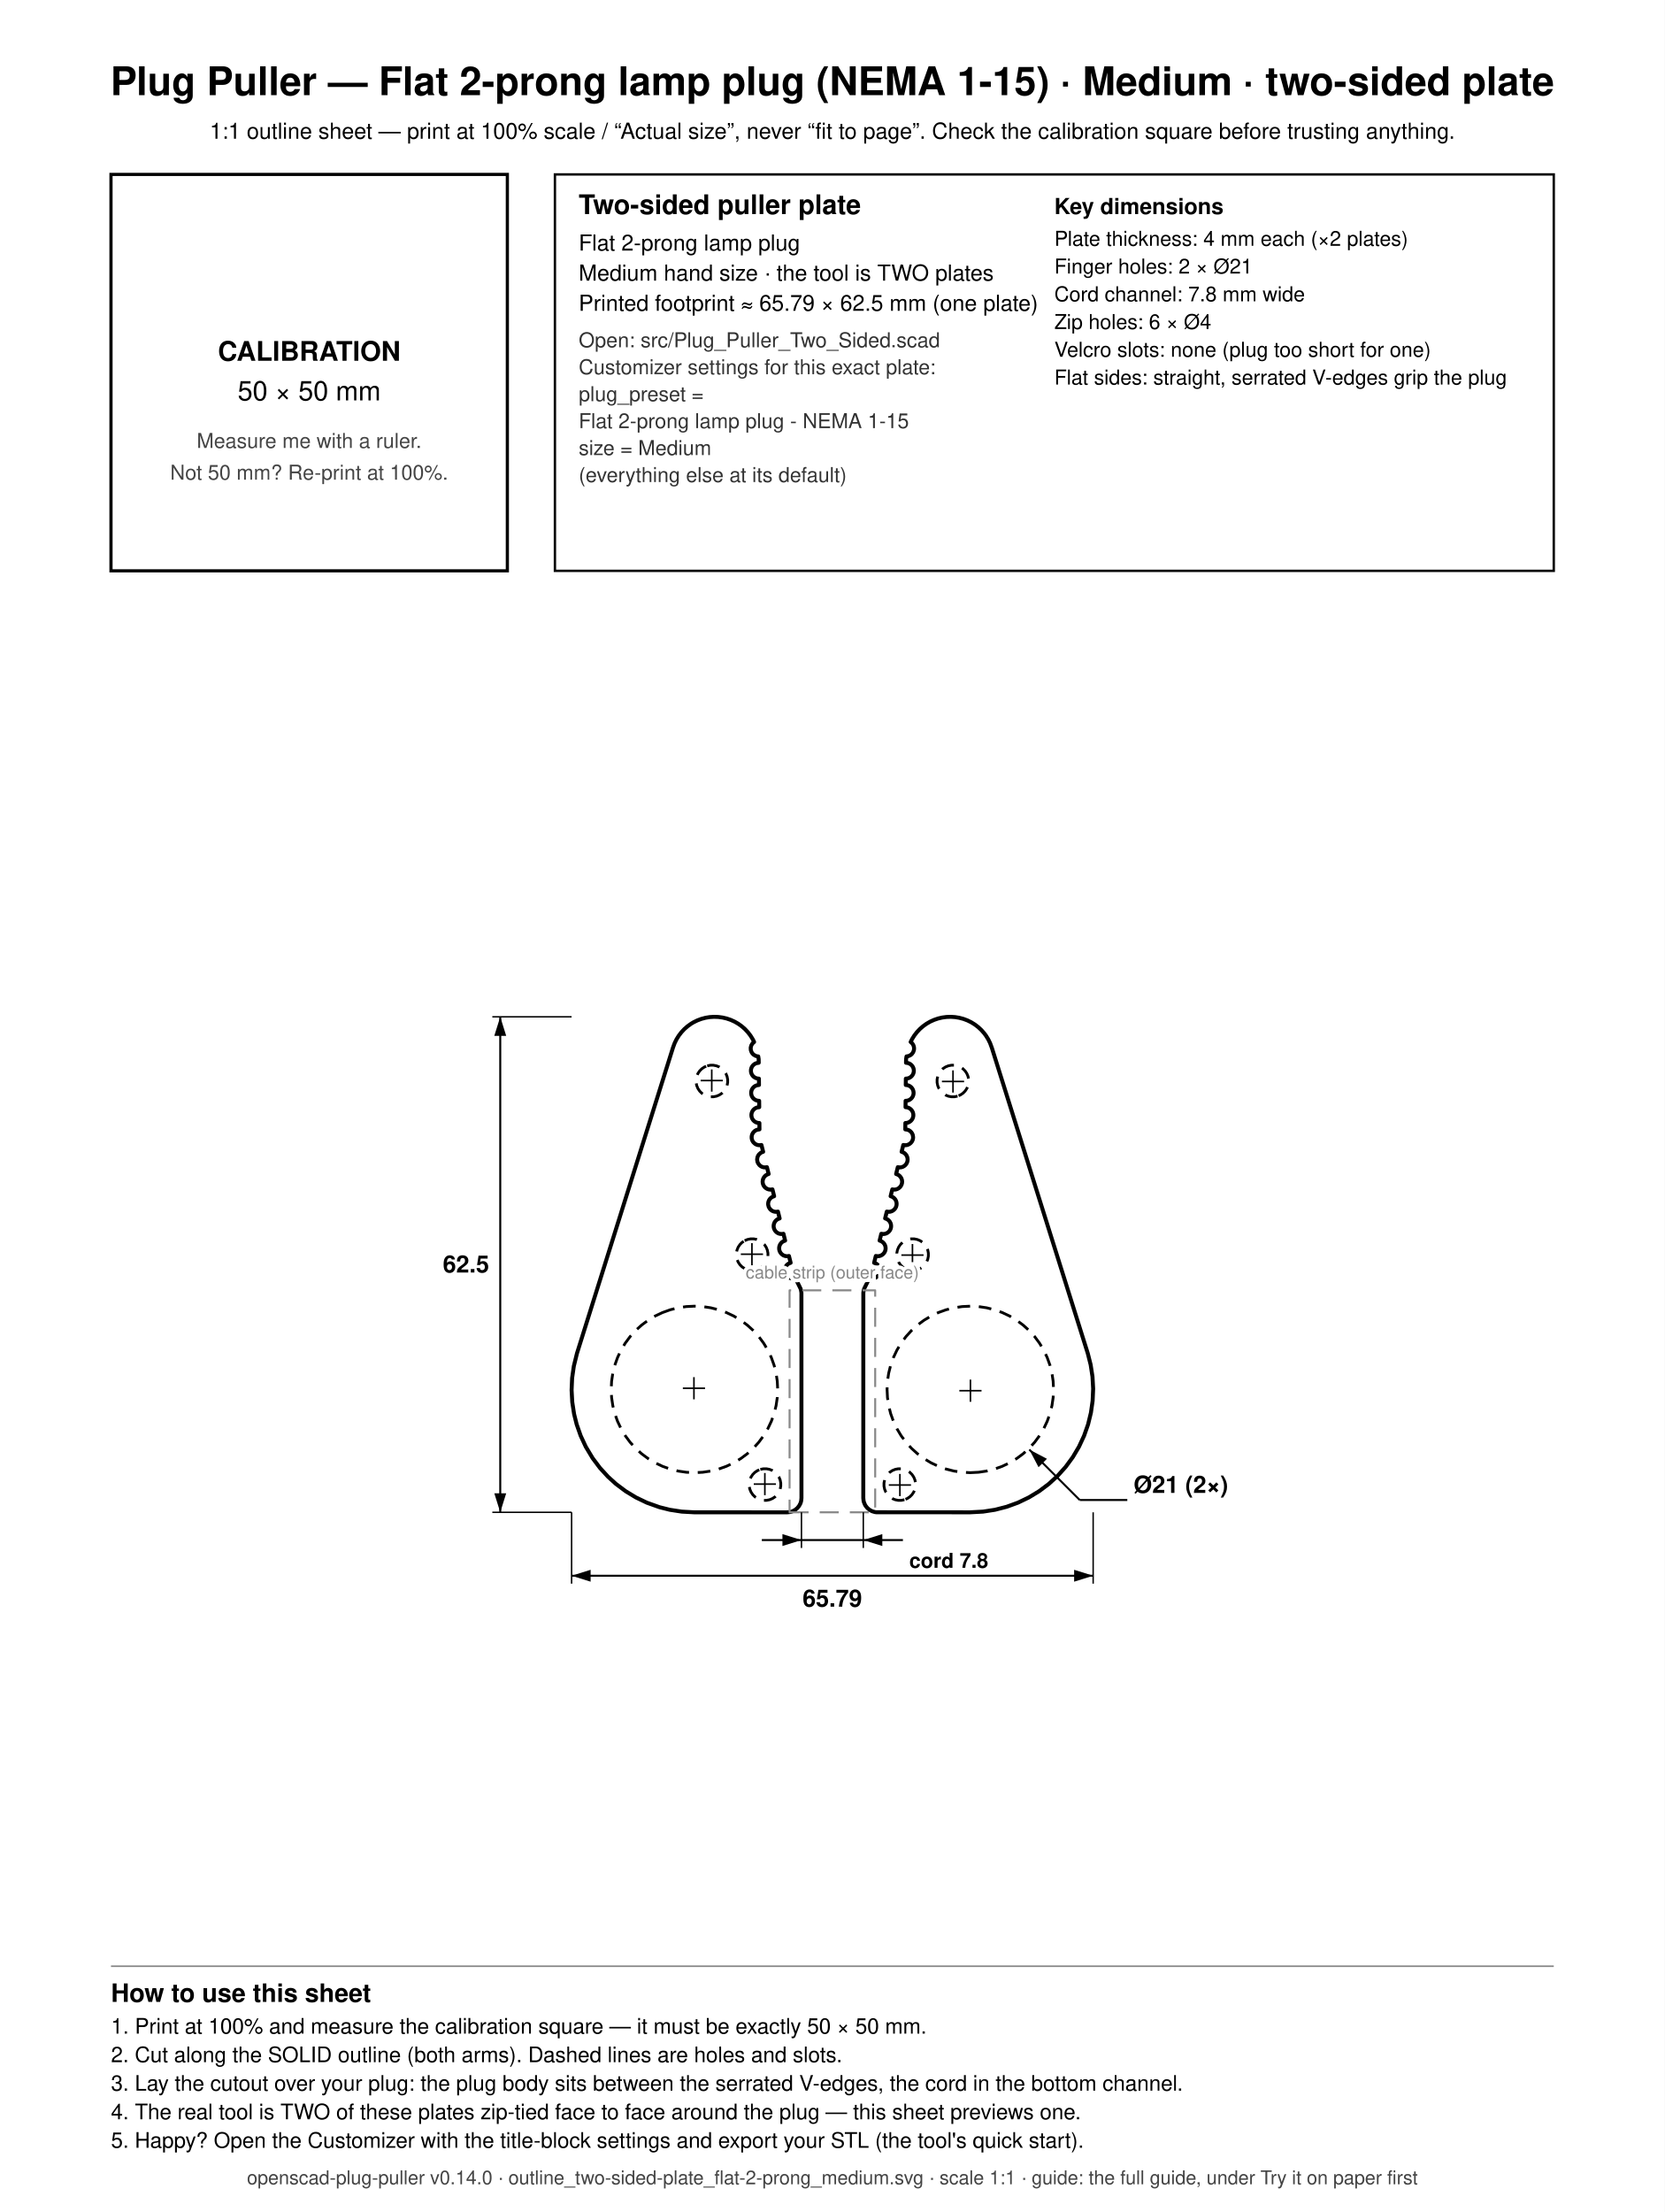
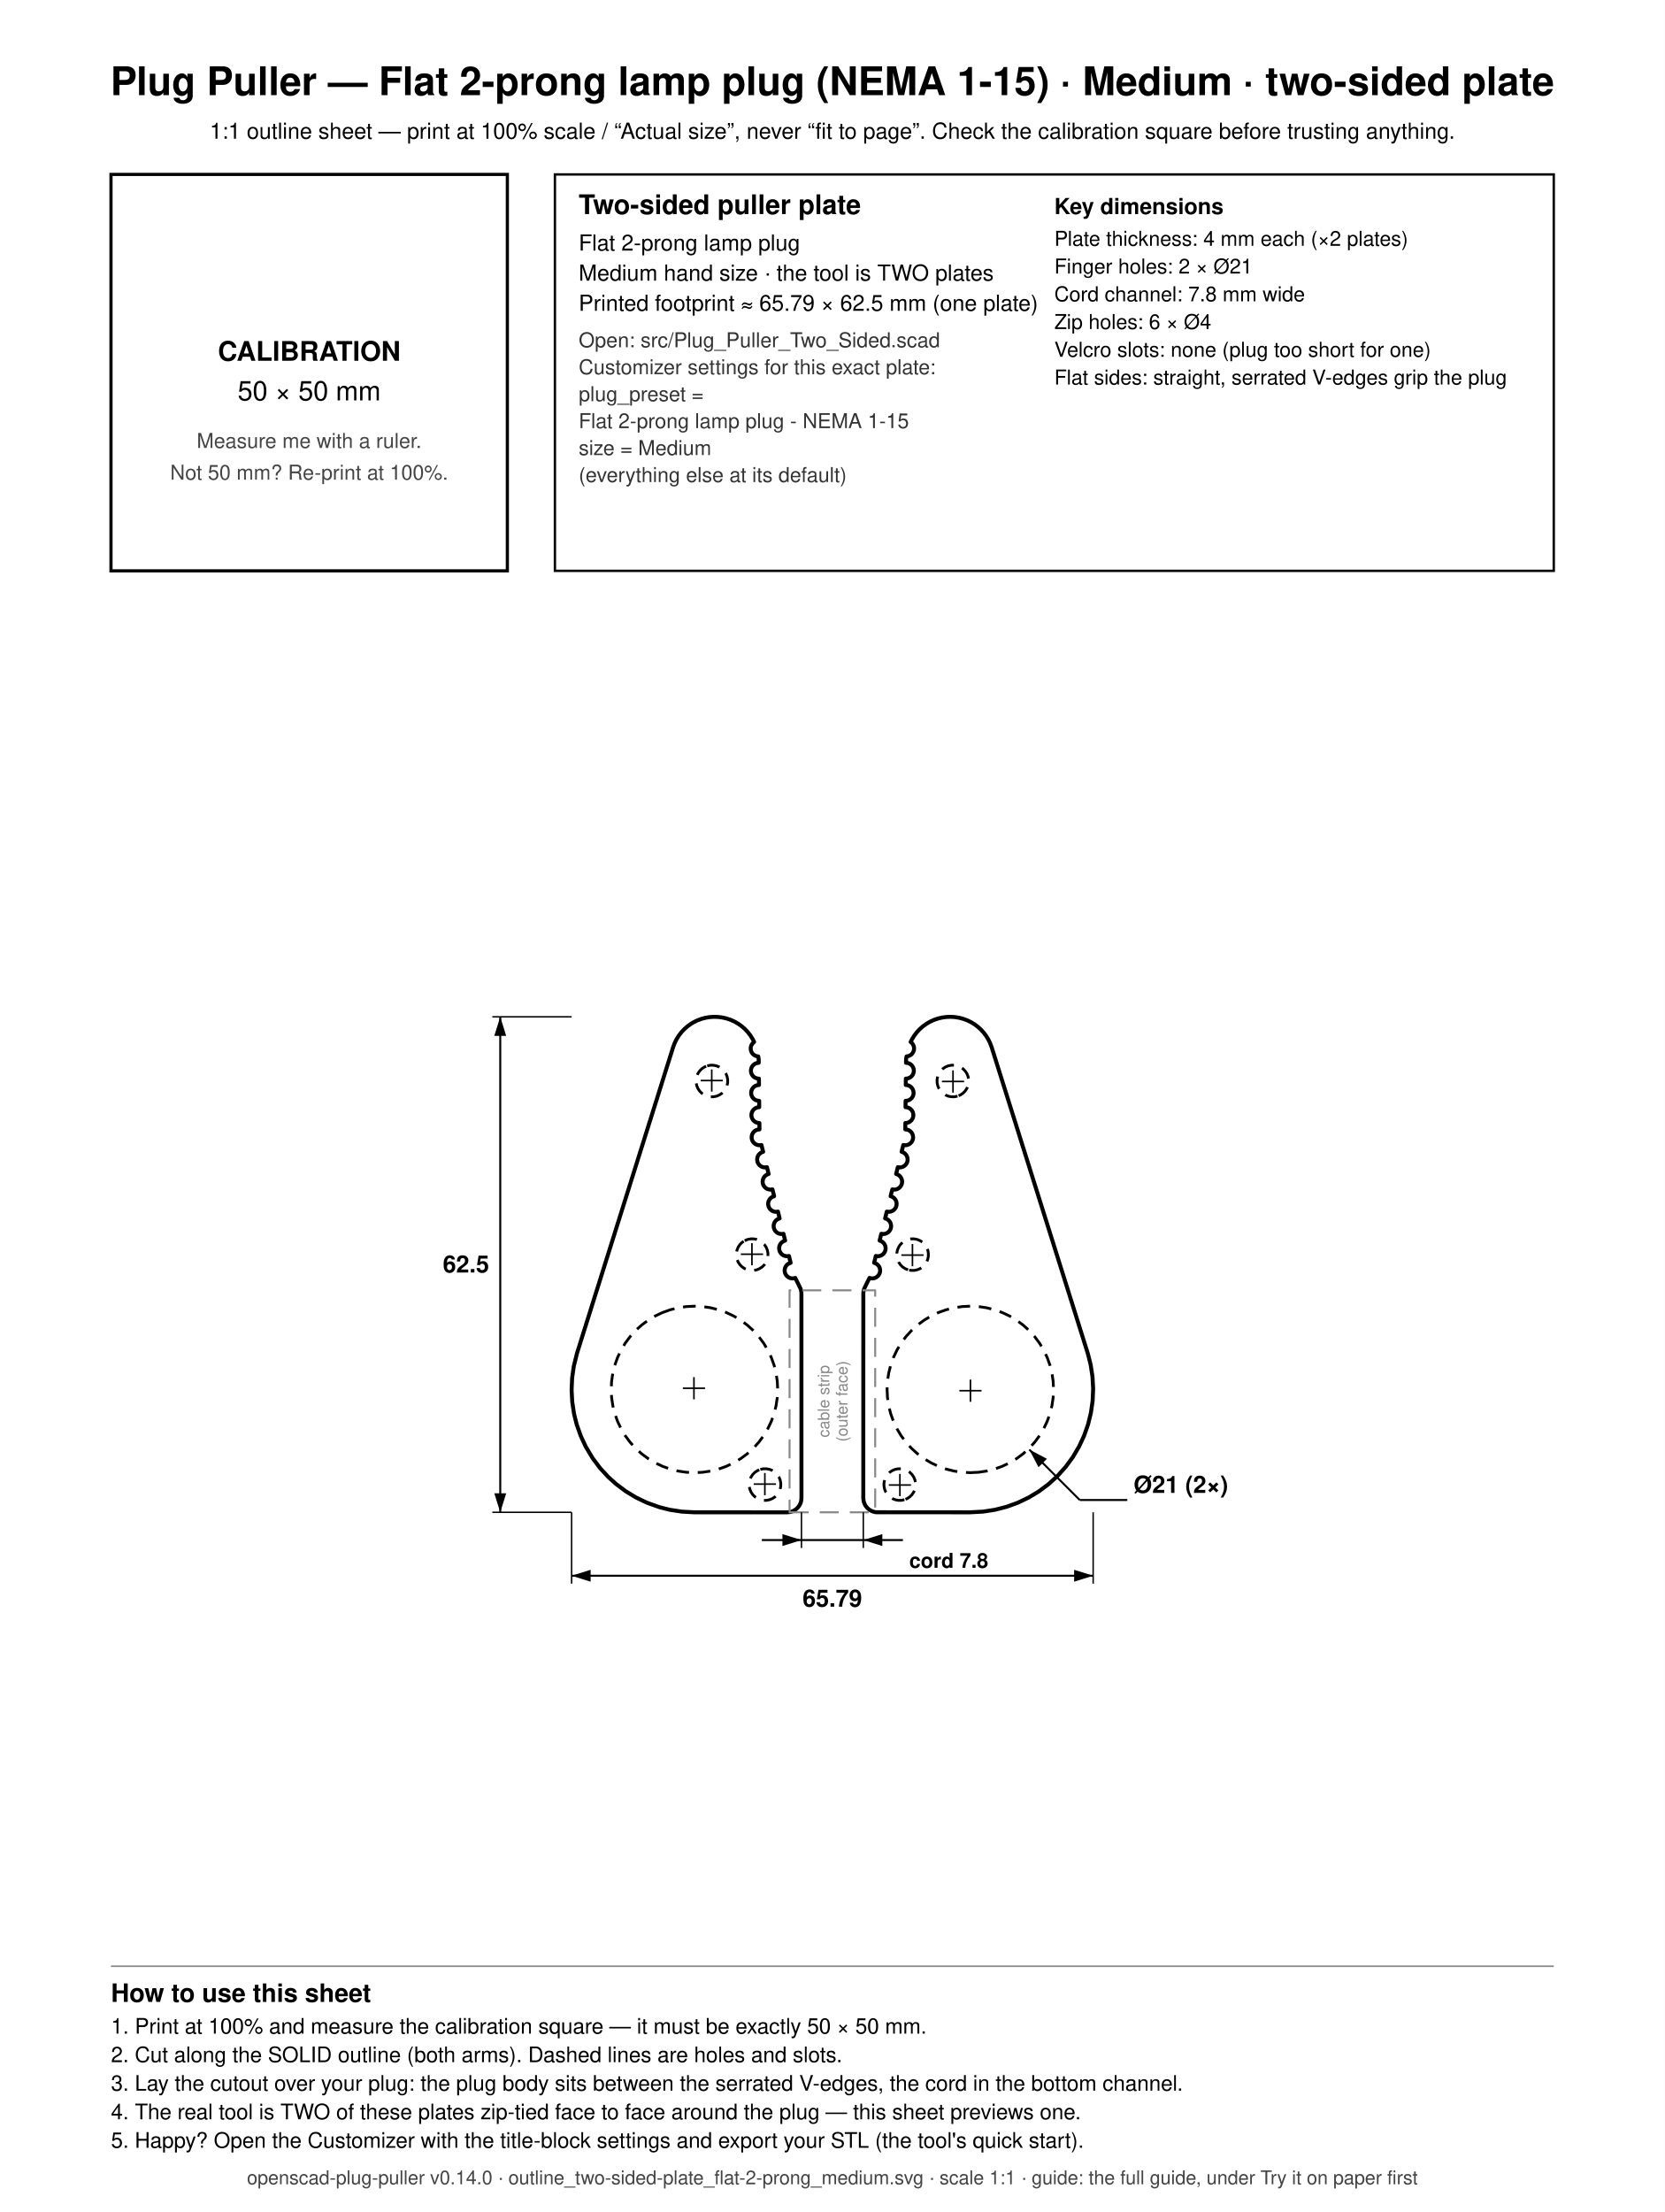
<svg xmlns="http://www.w3.org/2000/svg" width="210mm" height="279mm" viewBox="0 0 210 279">
  <rect x="0" y="0" width="210" height="279" fill="white" />
  <text x="105.000" y="12.000" font-family="Helvetica, Arial, sans-serif" font-size="5" font-weight="bold" text-anchor="middle" fill="black">Plug Puller — Flat 2-prong lamp plug (NEMA 1-15) · Medium · two-sided plate</text>
  <text x="105.000" y="17.500" font-family="Helvetica, Arial, sans-serif" font-size="2.8" font-weight="normal" text-anchor="middle" fill="black">1:1 outline sheet — print at 100% scale / “Actual size”, never “fit to page”. Check the calibration square before trusting anything.</text>
  <rect x="14" y="22" width="50" height="50" fill="none" stroke="black" stroke-width="0.4" />
  <text x="39.000" y="45.500" font-family="Helvetica, Arial, sans-serif" font-size="3.4" font-weight="bold" text-anchor="middle" fill="black">CALIBRATION</text>
  <text x="39.000" y="50.500" font-family="Helvetica, Arial, sans-serif" font-size="3.4" font-weight="normal" text-anchor="middle" fill="black">50 × 50 mm</text>
  <text x="39.000" y="56.500" font-family="Helvetica, Arial, sans-serif" font-size="2.6" font-weight="normal" text-anchor="middle" fill="#444444">Measure me with a ruler.</text>
  <text x="39.000" y="60.500" font-family="Helvetica, Arial, sans-serif" font-size="2.6" font-weight="normal" text-anchor="middle" fill="#444444">Not 50 mm? Re-print at 100%.</text>
  <rect x="70" y="22" width="126" height="50" fill="none" stroke="black" stroke-width="0.3" />
  <text x="73.000" y="27.000" font-family="Helvetica, Arial, sans-serif" font-size="3.4" font-weight="bold" text-anchor="start" fill="black">Two-sided puller plate</text>
  <text x="73.000" y="31.600" font-family="Helvetica, Arial, sans-serif" font-size="2.8" font-weight="normal" text-anchor="start" fill="black">Flat 2-prong lamp plug</text>
  <text x="73.000" y="35.400" font-family="Helvetica, Arial, sans-serif" font-size="2.8" font-weight="normal" text-anchor="start" fill="black">Medium hand size · the tool is TWO plates</text>
  <text x="73.000" y="39.200" font-family="Helvetica, Arial, sans-serif" font-size="2.8" font-weight="normal" text-anchor="start" fill="black">Printed footprint ≈ 65.79 × 62.5 mm (one plate)</text>
  <text x="73.000" y="43.800" font-family="Helvetica, Arial, sans-serif" font-size="2.6" font-weight="normal" text-anchor="start" fill="#333333">Open: src/Plug_Puller_Two_Sided.scad</text>
  <text x="73.000" y="47.200" font-family="Helvetica, Arial, sans-serif" font-size="2.6" font-weight="normal" text-anchor="start" fill="#333333">Customizer settings for this exact plate:</text>
  <text x="73.000" y="50.600" font-family="Helvetica, Arial, sans-serif" font-size="2.6" font-weight="normal" text-anchor="start" fill="#333333">  plug_preset =</text>
  <text x="73.000" y="54.000" font-family="Helvetica, Arial, sans-serif" font-size="2.6" font-weight="normal" text-anchor="start" fill="#333333">      Flat 2-prong lamp plug - NEMA 1-15</text>
  <text x="73.000" y="57.400" font-family="Helvetica, Arial, sans-serif" font-size="2.6" font-weight="normal" text-anchor="start" fill="#333333">  size = Medium</text>
  <text x="73.000" y="60.800" font-family="Helvetica, Arial, sans-serif" font-size="2.6" font-weight="normal" text-anchor="start" fill="#333333">  (everything else at its default)</text>
  <text x="133.000" y="27.000" font-family="Helvetica, Arial, sans-serif" font-size="2.8" font-weight="bold" text-anchor="start" fill="black">Key dimensions</text>
  <text x="133.000" y="31.000" font-family="Helvetica, Arial, sans-serif" font-size="2.6" font-weight="normal" text-anchor="start" fill="black">Plate thickness: 4 mm each (×2 plates)</text>
  <text x="133.000" y="34.500" font-family="Helvetica, Arial, sans-serif" font-size="2.6" font-weight="normal" text-anchor="start" fill="black">Finger holes: 2 × Ø21</text>
  <text x="133.000" y="38.000" font-family="Helvetica, Arial, sans-serif" font-size="2.6" font-weight="normal" text-anchor="start" fill="black">Cord channel: 7.8 mm wide</text>
  <text x="133.000" y="41.500" font-family="Helvetica, Arial, sans-serif" font-size="2.6" font-weight="normal" text-anchor="start" fill="black">Zip holes: 6 × Ø4</text>
  <text x="133.000" y="45.000" font-family="Helvetica, Arial, sans-serif" font-size="2.6" font-weight="normal" text-anchor="start" fill="black">Velcro slots: none (plug too short for one)</text>
  <text x="133.000" y="48.500" font-family="Helvetica, Arial, sans-serif" font-size="2.6" font-weight="normal" text-anchor="start" fill="black">Flat sides: straight, serrated V-edges grip the plug</text>
  <line x1="14.000" y1="248.000" x2="196.000" y2="248.000" stroke="#888888" stroke-width="0.2" />
  <text x="14.000" y="252.500" font-family="Helvetica, Arial, sans-serif" font-size="3.2" font-weight="bold" text-anchor="start" fill="black">How to use this sheet</text>
  <text x="14.000" y="256.500" font-family="Helvetica, Arial, sans-serif" font-size="2.7" font-weight="normal" text-anchor="start" fill="black">1. Print at 100% and measure the calibration square — it must be exactly 50 × 50 mm.</text>
  <text x="14.000" y="260.100" font-family="Helvetica, Arial, sans-serif" font-size="2.7" font-weight="normal" text-anchor="start" fill="black">2. Cut along the SOLID outline (both arms). Dashed lines are holes and slots.</text>
  <text x="14.000" y="263.700" font-family="Helvetica, Arial, sans-serif" font-size="2.7" font-weight="normal" text-anchor="start" fill="black">3. Lay the cutout over your plug: the plug body sits between the serrated V-edges, the cord in the bottom channel.</text>
  <text x="14.000" y="267.300" font-family="Helvetica, Arial, sans-serif" font-size="2.7" font-weight="normal" text-anchor="start" fill="black">4. The real tool is TWO of these plates zip-tied face to face around the plug — this sheet previews one.</text>
  <text x="14.000" y="270.900" font-family="Helvetica, Arial, sans-serif" font-size="2.7" font-weight="normal" text-anchor="start" fill="black">5. Happy? Open the Customizer with the title-block settings and export your STL (the tool's quick start).</text>
  <text x="105.000" y="275.500" font-family="Helvetica, Arial, sans-serif" font-size="2.4" font-weight="normal" text-anchor="middle" fill="#444444">openscad-plug-puller v0.14.0 · outline_two-sided-plate_flat-2-prong_medium.svg · scale 1:1 · guide: the full guide, under Try it on paper first</text>
  <path d="M 114.236 138.847 L 114.442 138.829 L 114.629 138.772 L 114.802 138.679 L 114.954 138.555 L 115.078 138.403 L 115.170 138.231 L 115.227 138.043 L 115.247 137.848 L 115.227 137.653 L 115.170 137.465 L 115.078 137.292 L 114.954 137.141 L 114.802 137.016 L 114.629 136.924 L 114.442 136.867 L 114.257 136.848 L 114.266 136.047 L 114.472 136.029 L 114.659 135.972 L 114.832 135.879 L 114.984 135.755 L 115.108 135.603 L 115.201 135.431 L 115.258 135.243 L 115.277 135.048 L 115.258 134.853 L 115.201 134.665 L 115.108 134.492 L 114.984 134.341 L 114.832 134.216 L 114.659 134.124 L 114.472 134.067 L 114.288 134.048 L 114.297 133.586 L 114.351 133.246 L 114.597 133.205 L 114.862 133.079 L 115.014 132.955 L 115.189 132.719 L 115.288 132.443 L 115.307 132.248 L 115.288 132.053 L 115.231 131.865 L 115.138 131.692 L 115.014 131.541 L 114.872 131.424 L 115.045 131.079 L 115.330 130.621 L 115.658 130.193 L 116.026 129.799 L 116.432 129.444 L 116.870 129.129 L 117.337 128.859 L 117.829 128.637 L 118.339 128.463 L 118.864 128.341 L 119.399 128.270 L 119.938 128.252 L 120.477 128.287 L 121.009 128.375 L 121.530 128.514 L 122.035 128.704 L 122.519 128.943 L 122.977 129.227 L 123.405 129.556 L 123.798 129.924 L 124.154 130.330 L 124.370 130.621 L 124.655 131.079 L 124.894 131.563 L 125.124 132.185 L 137.217 170.698 L 137.581 172.138 L 137.812 173.641 L 137.896 175.160 L 137.830 176.679 L 137.615 178.184 L 137.254 179.661 L 136.750 181.096 L 136.108 182.475 L 135.333 183.783 L 134.434 185.010 L 133.420 186.142 L 132.299 187.170 L 131.082 188.083 L 129.782 188.872 L 128.412 189.530 L 126.983 190.051 L 125.510 190.429 L 124.007 190.660 L 122.356 190.748 L 110.524 190.739 L 110.349 190.713 L 110.011 190.611 L 109.700 190.444 L 109.427 190.221 L 109.203 189.948 L 109.113 189.796 L 108.978 189.470 L 108.935 189.299 L 108.900 188.948 L 108.905 163.045 L 108.964 162.697 L 109.019 162.529 L 109.681 161.186 L 109.926 161.243 L 110.122 161.243 L 110.314 161.205 L 110.495 161.130 L 110.658 161.021 L 110.797 160.882 L 110.906 160.719 L 110.981 160.538 L 111.019 160.346 L 111.019 160.150 L 110.981 159.958 L 110.906 159.776 L 110.797 159.613 L 110.658 159.475 L 110.495 159.366 L 110.264 159.278 L 110.477 158.417 L 110.718 158.448 L 110.913 158.429 L 111.100 158.372 L 111.273 158.279 L 111.425 158.155 L 111.549 158.003 L 111.641 157.831 L 111.698 157.643 L 111.718 157.448 L 111.698 157.253 L 111.641 157.065 L 111.549 156.892 L 111.425 156.741 L 111.273 156.616 L 111.100 156.524 L 110.958 156.478 L 111.171 155.617 L 111.411 155.648 L 111.606 155.629 L 111.794 155.572 L 111.967 155.479 L 112.118 155.355 L 112.243 155.203 L 112.335 155.031 L 112.392 154.843 L 112.411 154.648 L 112.392 154.453 L 112.335 154.265 L 112.243 154.092 L 112.118 153.941 L 111.967 153.816 L 111.794 153.724 L 111.652 153.678 L 111.865 152.817 L 112.105 152.848 L 112.300 152.829 L 112.488 152.772 L 112.661 152.679 L 112.812 152.555 L 112.937 152.403 L 113.029 152.231 L 113.086 152.043 L 113.105 151.848 L 113.086 151.653 L 113.029 151.465 L 112.937 151.292 L 112.812 151.141 L 112.661 151.016 L 112.488 150.924 L 112.345 150.878 L 112.559 150.017 L 112.799 150.048 L 112.994 150.029 L 113.182 149.972 L 113.354 149.879 L 113.506 149.755 L 113.630 149.603 L 113.723 149.431 L 113.780 149.243 L 113.799 149.048 L 113.780 148.853 L 113.723 148.665 L 113.630 148.492 L 113.506 148.341 L 113.354 148.216 L 113.182 148.124 L 113.039 148.078 L 113.252 147.217 L 113.493 147.248 L 113.688 147.229 L 113.875 147.172 L 114.048 147.079 L 114.200 146.955 L 114.324 146.803 L 114.416 146.631 L 114.473 146.443 L 114.493 146.248 L 114.473 146.053 L 114.416 145.865 L 114.324 145.692 L 114.200 145.541 L 114.048 145.416 L 113.875 145.324 L 113.733 145.278 L 113.946 144.417 L 114.186 144.448 L 114.381 144.429 L 114.569 144.372 L 114.742 144.279 L 114.893 144.155 L 115.018 144.003 L 115.110 143.831 L 115.167 143.643 L 115.186 143.448 L 115.143 143.158 L 115.068 142.976 L 114.959 142.813 L 114.821 142.675 L 114.658 142.566 L 114.477 142.491 L 114.197 142.448 L 114.206 141.647 L 114.412 141.629 L 114.599 141.572 L 114.772 141.479 L 114.924 141.355 L 115.048 141.203 L 115.140 141.031 L 115.197 140.843 L 115.216 140.648 L 115.197 140.453 L 115.140 140.265 L 115.048 140.092 L 114.924 139.941 L 114.772 139.816 L 114.599 139.724 L 114.412 139.667 L 114.227 139.648 L 114.236 138.847 Z" fill="none" stroke="black" stroke-width="0.5" stroke-linejoin="round" />
  <path d="M 120.788 138.259 L 120.396 138.338 L 120.004 138.338 L 119.619 138.261 L 119.257 138.111 L 118.931 137.894 L 118.654 137.616 L 118.436 137.290 L 118.286 136.928 L 118.209 136.544 L 118.209 136.152 L 118.286 135.767 L 118.436 135.405 L 118.654 135.079 L 118.931 134.802 L 119.257 134.584 L 119.619 134.434 L 120.004 134.358 L 120.396 134.358 L 120.780 134.434 L 121.142 134.584 L 121.468 134.802 L 121.745 135.079 L 121.963 135.405 L 122.113 135.767 L 122.190 136.152 L 122.190 136.544 L 122.113 136.928 L 121.963 137.290 L 121.745 137.616 L 121.468 137.894 L 121.142 138.111 L 120.788 138.259 Z" fill="none" stroke="black" stroke-width="0.35" stroke-linejoin="round" stroke-dasharray="1.6,1.1" />
  <path d="M 114.089 189.159 L 113.696 189.238 L 113.304 189.238 L 112.920 189.161 L 112.557 189.011 L 112.231 188.794 L 111.954 188.516 L 111.736 188.190 L 111.586 187.828 L 111.510 187.444 L 111.510 187.052 L 111.586 186.667 L 111.736 186.305 L 111.954 185.979 L 112.231 185.702 L 112.557 185.484 L 112.920 185.334 L 113.304 185.258 L 113.696 185.258 L 114.080 185.334 L 114.443 185.484 L 114.769 185.702 L 115.046 185.979 L 115.264 186.305 L 115.414 186.667 L 115.490 187.052 L 115.490 187.444 L 115.414 187.828 L 115.264 188.190 L 115.046 188.516 L 114.769 188.794 L 114.443 189.011 L 114.089 189.159 Z" fill="none" stroke="black" stroke-width="0.35" stroke-linejoin="round" stroke-dasharray="1.6,1.1" />
  <path d="M 123.451 185.694 L 122.404 185.748 L 121.374 185.697 L 120.355 185.547 L 119.356 185.297 L 118.385 184.950 L 117.454 184.510 L 116.570 183.980 L 115.742 183.367 L 114.978 182.675 L 114.286 181.912 L 113.672 181.084 L 113.142 180.201 L 112.701 179.269 L 112.353 178.299 L 112.103 177.300 L 111.951 176.281 L 111.900 175.252 L 111.950 174.222 L 112.101 173.203 L 112.351 172.203 L 112.698 171.233 L 113.138 170.301 L 113.668 169.418 L 114.281 168.590 L 114.973 167.826 L 115.736 167.134 L 116.564 166.520 L 117.447 165.990 L 118.378 165.549 L 119.349 165.201 L 120.348 164.950 L 121.367 164.799 L 122.396 164.748 L 123.426 164.798 L 124.445 164.949 L 125.444 165.199 L 126.415 165.546 L 127.346 165.986 L 128.230 166.516 L 129.058 167.129 L 129.822 167.821 L 130.514 168.584 L 131.128 169.411 L 131.658 170.295 L 132.099 171.226 L 132.447 172.196 L 132.697 173.196 L 132.849 174.215 L 132.900 175.244 L 132.850 176.273 L 132.699 177.293 L 132.449 178.292 L 132.102 179.263 L 131.662 180.194 L 131.132 181.078 L 130.519 181.906 L 129.827 182.670 L 129.064 183.362 L 128.236 183.976 L 127.353 184.506 L 126.422 184.947 L 125.451 185.294 L 124.452 185.545 L 123.451 185.694 Z" fill="none" stroke="black" stroke-width="0.35" stroke-linejoin="round" stroke-dasharray="1.6,1.1" />
  <path d="M 114.547 160.164 L 114.177 160.011 L 113.851 159.794 L 113.574 159.516 L 113.356 159.190 L 113.206 158.828 L 113.129 158.444 L 113.129 158.052 L 113.206 157.667 L 113.356 157.305 L 113.574 156.979 L 113.851 156.702 L 114.177 156.484 L 114.539 156.334 L 114.923 156.258 L 115.315 156.258 L 115.700 156.334 L 116.062 156.484 L 116.388 156.702 L 116.665 156.979 L 116.883 157.305 L 117.033 157.667 L 117.109 158.052 L 117.109 158.444 L 117.033 158.828 L 116.883 159.190 L 116.665 159.516 L 116.388 159.794 L 116.062 160.011 L 115.700 160.161 L 115.315 160.238 L 114.923 160.238 L 114.547 160.164 Z" fill="none" stroke="black" stroke-width="0.35" stroke-linejoin="round" stroke-dasharray="1.6,1.1" />
  <path d="M 95.953 147.080 L 96.125 147.172 L 96.312 147.229 L 96.507 147.248 L 96.748 147.217 L 96.961 148.078 L 96.818 148.124 L 96.646 148.216 L 96.494 148.341 L 96.370 148.492 L 96.277 148.665 L 96.220 148.853 L 96.201 149.048 L 96.220 149.243 L 96.277 149.431 L 96.370 149.603 L 96.494 149.755 L 96.646 149.879 L 96.818 149.972 L 97.006 150.029 L 97.201 150.048 L 97.441 150.017 L 97.655 150.878 L 97.424 150.966 L 97.261 151.075 L 97.122 151.213 L 97.013 151.376 L 96.938 151.558 L 96.900 151.750 L 96.900 151.946 L 96.971 152.231 L 97.122 152.482 L 97.261 152.621 L 97.424 152.730 L 97.605 152.805 L 97.797 152.843 L 97.993 152.843 L 98.135 152.817 L 98.348 153.678 L 98.117 153.766 L 97.954 153.875 L 97.816 154.013 L 97.707 154.176 L 97.632 154.358 L 97.593 154.550 L 97.593 154.746 L 97.632 154.938 L 97.707 155.119 L 97.816 155.282 L 97.954 155.421 L 98.117 155.530 L 98.298 155.605 L 98.491 155.643 L 98.687 155.643 L 98.829 155.617 L 99.042 156.478 L 98.811 156.566 L 98.648 156.675 L 98.509 156.813 L 98.400 156.976 L 98.325 157.158 L 98.287 157.350 L 98.287 157.546 L 98.325 157.738 L 98.400 157.919 L 98.509 158.082 L 98.648 158.221 L 98.811 158.330 L 98.992 158.405 L 99.184 158.443 L 99.380 158.443 L 99.523 158.417 L 99.736 159.278 L 99.505 159.366 L 99.342 159.475 L 99.203 159.613 L 99.094 159.776 L 99.019 159.958 L 98.981 160.150 L 98.981 160.346 L 99.019 160.538 L 99.094 160.719 L 99.203 160.882 L 99.342 161.021 L 99.505 161.130 L 99.686 161.205 L 99.878 161.243 L 100.074 161.243 L 100.319 161.186 L 100.981 162.529 L 101.036 162.697 L 101.095 163.045 L 101.100 188.948 L 101.065 189.299 L 101.022 189.470 L 100.963 189.637 L 100.797 189.948 L 100.573 190.221 L 100.300 190.444 L 99.989 190.611 L 99.823 190.670 L 99.651 190.713 L 99.300 190.748 L 87.556 190.746 L 85.993 190.660 L 84.490 190.429 L 83.186 190.102 L 81.588 189.530 L 80.218 188.872 L 78.918 188.083 L 77.701 187.170 L 76.705 186.267 L 75.678 185.146 L 74.765 183.930 L 73.892 182.475 L 73.250 181.096 L 72.746 179.661 L 72.419 178.358 L 72.188 176.855 L 72.104 175.336 L 72.170 173.817 L 72.385 172.311 L 72.783 170.698 L 84.899 132.118 L 85.106 131.563 L 85.345 131.079 L 85.630 130.621 L 85.958 130.193 L 86.326 129.799 L 86.732 129.444 L 87.170 129.129 L 87.481 128.943 L 87.965 128.704 L 88.470 128.514 L 88.991 128.375 L 89.523 128.287 L 90.062 128.252 L 90.601 128.270 L 91.136 128.341 L 91.661 128.463 L 92.171 128.637 L 92.663 128.859 L 93.130 129.129 L 93.568 129.444 L 93.974 129.799 L 94.342 130.193 L 94.670 130.621 L 94.955 131.079 L 95.128 131.424 L 94.920 131.613 L 94.769 131.865 L 94.698 132.150 L 94.712 132.443 L 94.811 132.719 L 94.920 132.882 L 95.059 133.021 L 95.310 133.172 L 95.498 133.229 L 95.649 133.246 L 95.703 133.586 L 95.712 134.048 L 95.433 134.091 L 95.252 134.166 L 95.089 134.275 L 94.950 134.413 L 94.841 134.576 L 94.766 134.758 L 94.728 134.950 L 94.728 135.146 L 94.766 135.338 L 94.841 135.519 L 94.950 135.682 L 95.089 135.821 L 95.252 135.930 L 95.433 136.005 L 95.625 136.043 L 95.734 136.047 L 95.743 136.848 L 95.463 136.891 L 95.282 136.966 L 95.119 137.075 L 94.980 137.213 L 94.871 137.376 L 94.796 137.558 L 94.758 137.750 L 94.758 137.946 L 94.796 138.138 L 94.871 138.319 L 94.980 138.482 L 95.119 138.621 L 95.282 138.730 L 95.463 138.805 L 95.655 138.843 L 95.764 138.847 L 95.773 139.648 L 95.493 139.691 L 95.312 139.766 L 95.149 139.875 L 95.011 140.013 L 94.902 140.176 L 94.827 140.358 L 94.788 140.550 L 94.788 140.746 L 94.827 140.938 L 94.902 141.119 L 95.011 141.282 L 95.149 141.421 L 95.312 141.530 L 95.493 141.605 L 95.686 141.643 L 95.794 141.647 L 95.803 142.448 L 95.523 142.491 L 95.342 142.566 L 95.179 142.675 L 95.041 142.813 L 94.932 142.976 L 94.857 143.158 L 94.819 143.350 L 94.819 143.546 L 94.857 143.738 L 94.932 143.919 L 95.041 144.082 L 95.258 144.279 L 95.431 144.372 L 95.619 144.429 L 95.814 144.448 L 96.054 144.417 L 96.267 145.278 L 96.125 145.324 L 95.952 145.416 L 95.734 145.613 L 95.626 145.776 L 95.550 145.958 L 95.507 146.248 L 95.550 146.538 L 95.626 146.719 L 95.800 146.955 L 95.953 147.080 Z" fill="none" stroke="black" stroke-width="0.5" stroke-linejoin="round" />
  <path d="M 95.911 185.337 L 96.304 185.258 L 96.696 185.258 L 97.080 185.334 L 97.443 185.484 L 97.769 185.702 L 98.046 185.979 L 98.264 186.305 L 98.414 186.667 L 98.490 187.052 L 98.490 187.444 L 98.414 187.828 L 98.264 188.190 L 98.046 188.516 L 97.769 188.794 L 97.443 189.011 L 97.080 189.161 L 96.696 189.238 L 96.304 189.238 L 95.920 189.161 L 95.557 189.011 L 95.231 188.794 L 94.954 188.516 L 94.736 188.190 L 94.586 187.828 L 94.510 187.444 L 94.510 187.052 L 94.586 186.667 L 94.736 186.305 L 94.954 185.979 L 95.231 185.702 L 95.557 185.484 L 95.911 185.337 Z" fill="none" stroke="black" stroke-width="0.35" stroke-linejoin="round" stroke-dasharray="1.6,1.1" />
  <path d="M 89.212 134.437 L 89.604 134.358 L 89.996 134.358 L 90.381 134.434 L 90.743 134.584 L 91.069 134.802 L 91.346 135.079 L 91.564 135.405 L 91.714 135.767 L 91.791 136.152 L 91.791 136.544 L 91.714 136.928 L 91.564 137.290 L 91.346 137.616 L 91.069 137.894 L 90.743 138.111 L 90.381 138.261 L 89.996 138.338 L 89.604 138.338 L 89.220 138.261 L 88.858 138.111 L 88.532 137.894 L 88.255 137.616 L 88.037 137.290 L 87.887 136.928 L 87.810 136.544 L 87.810 136.152 L 87.887 135.767 L 88.037 135.405 L 88.255 135.079 L 88.532 134.802 L 88.858 134.584 L 89.212 134.437 Z" fill="none" stroke="black" stroke-width="0.35" stroke-linejoin="round" stroke-dasharray="1.6,1.1" />
  <path d="M 93.931 156.489 L 94.300 156.334 L 94.685 156.258 L 95.077 156.258 L 95.461 156.334 L 95.823 156.484 L 96.149 156.702 L 96.426 156.979 L 96.644 157.305 L 96.794 157.667 L 96.871 158.052 L 96.871 158.444 L 96.794 158.828 L 96.644 159.190 L 96.426 159.516 L 96.149 159.794 L 95.823 160.011 L 95.461 160.161 L 95.077 160.238 L 94.685 160.238 L 94.300 160.161 L 93.938 160.011 L 93.612 159.794 L 93.335 159.516 L 93.117 159.190 L 92.967 158.828 L 92.891 158.444 L 92.891 158.052 L 92.967 157.667 L 93.117 157.305 L 93.335 156.979 L 93.612 156.702 L 93.931 156.489 Z" fill="none" stroke="black" stroke-width="0.35" stroke-linejoin="round" stroke-dasharray="1.6,1.1" />
  <path d="M 83.562 165.557 L 84.548 165.201 L 85.548 164.950 L 86.567 164.799 L 87.596 164.748 L 88.626 164.798 L 89.645 164.949 L 90.644 165.199 L 91.615 165.546 L 92.546 165.986 L 93.430 166.516 L 94.258 167.129 L 95.022 167.821 L 95.714 168.584 L 96.328 169.411 L 96.858 170.295 L 97.299 171.226 L 97.647 172.196 L 97.897 173.196 L 98.049 174.215 L 98.100 175.244 L 98.050 176.273 L 97.899 177.293 L 97.649 178.292 L 97.302 179.263 L 96.862 180.194 L 96.332 181.078 L 95.719 181.906 L 95.027 182.670 L 94.264 183.362 L 93.436 183.976 L 92.553 184.506 L 91.622 184.947 L 90.651 185.294 L 89.652 185.545 L 88.633 185.697 L 87.604 185.748 L 86.574 185.697 L 85.555 185.547 L 84.556 185.297 L 83.585 184.950 L 82.654 184.510 L 81.770 183.980 L 80.942 183.367 L 80.178 182.675 L 79.486 181.912 L 78.872 181.084 L 78.342 180.201 L 77.901 179.269 L 77.553 178.299 L 77.303 177.300 L 77.151 176.281 L 77.100 175.252 L 77.150 174.222 L 77.301 173.203 L 77.551 172.203 L 77.898 171.233 L 78.338 170.301 L 78.868 169.418 L 79.481 168.590 L 80.173 167.826 L 80.936 167.134 L 81.764 166.520 L 82.647 165.990 L 83.562 165.557 Z" fill="none" stroke="black" stroke-width="0.35" stroke-linejoin="round" stroke-dasharray="1.6,1.1" />
  <line x1="118.817" y1="136.406" x2="121.617" y2="136.406" stroke="black" stroke-width="0.2" />
  <line x1="120.217" y1="135.006" x2="120.217" y2="137.806" stroke="black" stroke-width="0.2" />
  <line x1="112.118" y1="187.306" x2="114.918" y2="187.306" stroke="black" stroke-width="0.2" />
  <line x1="113.518" y1="185.906" x2="113.518" y2="188.706" stroke="black" stroke-width="0.2" />
  <line x1="121.016" y1="175.409" x2="123.816" y2="175.409" stroke="black" stroke-width="0.2" />
  <line x1="122.416" y1="174.009" x2="122.416" y2="176.809" stroke="black" stroke-width="0.2" />
  <line x1="113.702" y1="158.306" x2="116.502" y2="158.306" stroke="black" stroke-width="0.2" />
  <line x1="115.102" y1="156.906" x2="115.102" y2="159.706" stroke="black" stroke-width="0.2" />
  <line x1="95.082" y1="187.190" x2="97.882" y2="187.190" stroke="black" stroke-width="0.2" />
  <line x1="96.482" y1="185.790" x2="96.482" y2="188.590" stroke="black" stroke-width="0.2" />
  <line x1="88.383" y1="136.290" x2="91.183" y2="136.290" stroke="black" stroke-width="0.2" />
  <line x1="89.783" y1="134.890" x2="89.783" y2="137.690" stroke="black" stroke-width="0.2" />
  <line x1="93.452" y1="158.194" x2="96.252" y2="158.194" stroke="black" stroke-width="0.2" />
  <line x1="94.852" y1="156.794" x2="94.852" y2="159.594" stroke="black" stroke-width="0.2" />
  <line x1="86.138" y1="175.099" x2="88.938" y2="175.099" stroke="black" stroke-width="0.2" />
  <line x1="87.538" y1="173.699" x2="87.538" y2="176.499" stroke="black" stroke-width="0.2" />
  <path d="M 99.600 190.748 L 110.400 190.748 L 110.400 162.748 L 99.600 162.748 Z" fill="none" stroke="#888888" stroke-width="0.25" stroke-linejoin="round" stroke-dasharray="2.4,1.4" />
-   <text x="105.000" y="161.248" font-family="Helvetica, Arial, sans-serif" font-size="2.2" font-weight="normal" text-anchor="middle" fill="#888888" paint-order="stroke" stroke="white" stroke-width="0.9">cable strip (outer face)</text>
+   <text x="104.600" y="176.748" font-family="Helvetica, Arial, sans-serif" font-size="2" font-weight="normal" text-anchor="middle" fill="#888888" paint-order="stroke" stroke="white" stroke-width="0.9" transform="rotate(-90 104.600 176.748)">cable strip</text>
+   <text x="106.900" y="176.748" font-family="Helvetica, Arial, sans-serif" font-size="2" font-weight="normal" text-anchor="middle" fill="#888888" paint-order="stroke" stroke="white" stroke-width="0.9" transform="rotate(-90 106.900 176.748)">(outer face)</text>
  <line x1="72.104" y1="128.252" x2="62.104" y2="128.252" stroke="black" stroke-width="0.18" />
  <line x1="72.104" y1="190.748" x2="62.104" y2="190.748" stroke="black" stroke-width="0.18" />
  <line x1="63.104" y1="128.252" x2="63.104" y2="190.748" stroke="black" stroke-width="0.25" />
  <polygon points="63.104,128.252 63.854,130.652 62.354,130.652" fill="black" />
  <polygon points="63.104,190.748 62.354,188.348 63.854,188.348" fill="black" />
  <text x="61.704" y="160.500" font-family="Helvetica, Arial, sans-serif" font-size="3" font-weight="bold" text-anchor="end" fill="black" paint-order="stroke" stroke="white" stroke-width="0.9">62.5</text>
  <line x1="72.104" y1="190.748" x2="72.104" y2="199.748" stroke="black" stroke-width="0.18" />
  <line x1="137.896" y1="190.748" x2="137.896" y2="199.748" stroke="black" stroke-width="0.18" />
  <line x1="72.104" y1="198.748" x2="137.896" y2="198.748" stroke="black" stroke-width="0.25" />
  <polygon points="72.104,198.748 74.504,197.998 74.504,199.498" fill="black" />
  <polygon points="137.896,198.748 135.496,199.498 135.496,197.998" fill="black" />
  <text x="105.000" y="202.648" font-family="Helvetica, Arial, sans-serif" font-size="3" font-weight="bold" text-anchor="middle" fill="black" paint-order="stroke" stroke="white" stroke-width="0.9">65.79</text>
  <line x1="101.100" y1="190.748" x2="101.100" y2="195.248" stroke="black" stroke-width="0.18" />
  <line x1="108.900" y1="190.748" x2="108.900" y2="195.248" stroke="black" stroke-width="0.18" />
  <line x1="96.100" y1="194.248" x2="113.900" y2="194.248" stroke="black" stroke-width="0.25" />
  <polygon points="101.100,194.248 98.700,194.998 98.700,193.498" fill="black" />
  <polygon points="108.900,194.248 111.300,193.498 111.300,194.998" fill="black" />
  <text x="114.700" y="197.748" font-family="Helvetica, Arial, sans-serif" font-size="2.6" font-weight="bold" text-anchor="start" fill="black" paint-order="stroke" stroke="white" stroke-width="0.9">cord 7.8</text>
  <line x1="129.840" y1="182.832" x2="136.204" y2="189.196" stroke="black" stroke-width="0.25" />
  <polygon points="129.840,182.832 132.067,183.999 131.006,185.059" fill="black" />
  <line x1="136.204" y1="189.196" x2="142.204" y2="189.196" stroke="black" stroke-width="0.25" />
  <text x="143.004" y="188.296" font-family="Helvetica, Arial, sans-serif" font-size="3" font-weight="bold" text-anchor="start" fill="black" paint-order="stroke" stroke="white" stroke-width="0.9">Ø21 (2×)</text>
</svg>
